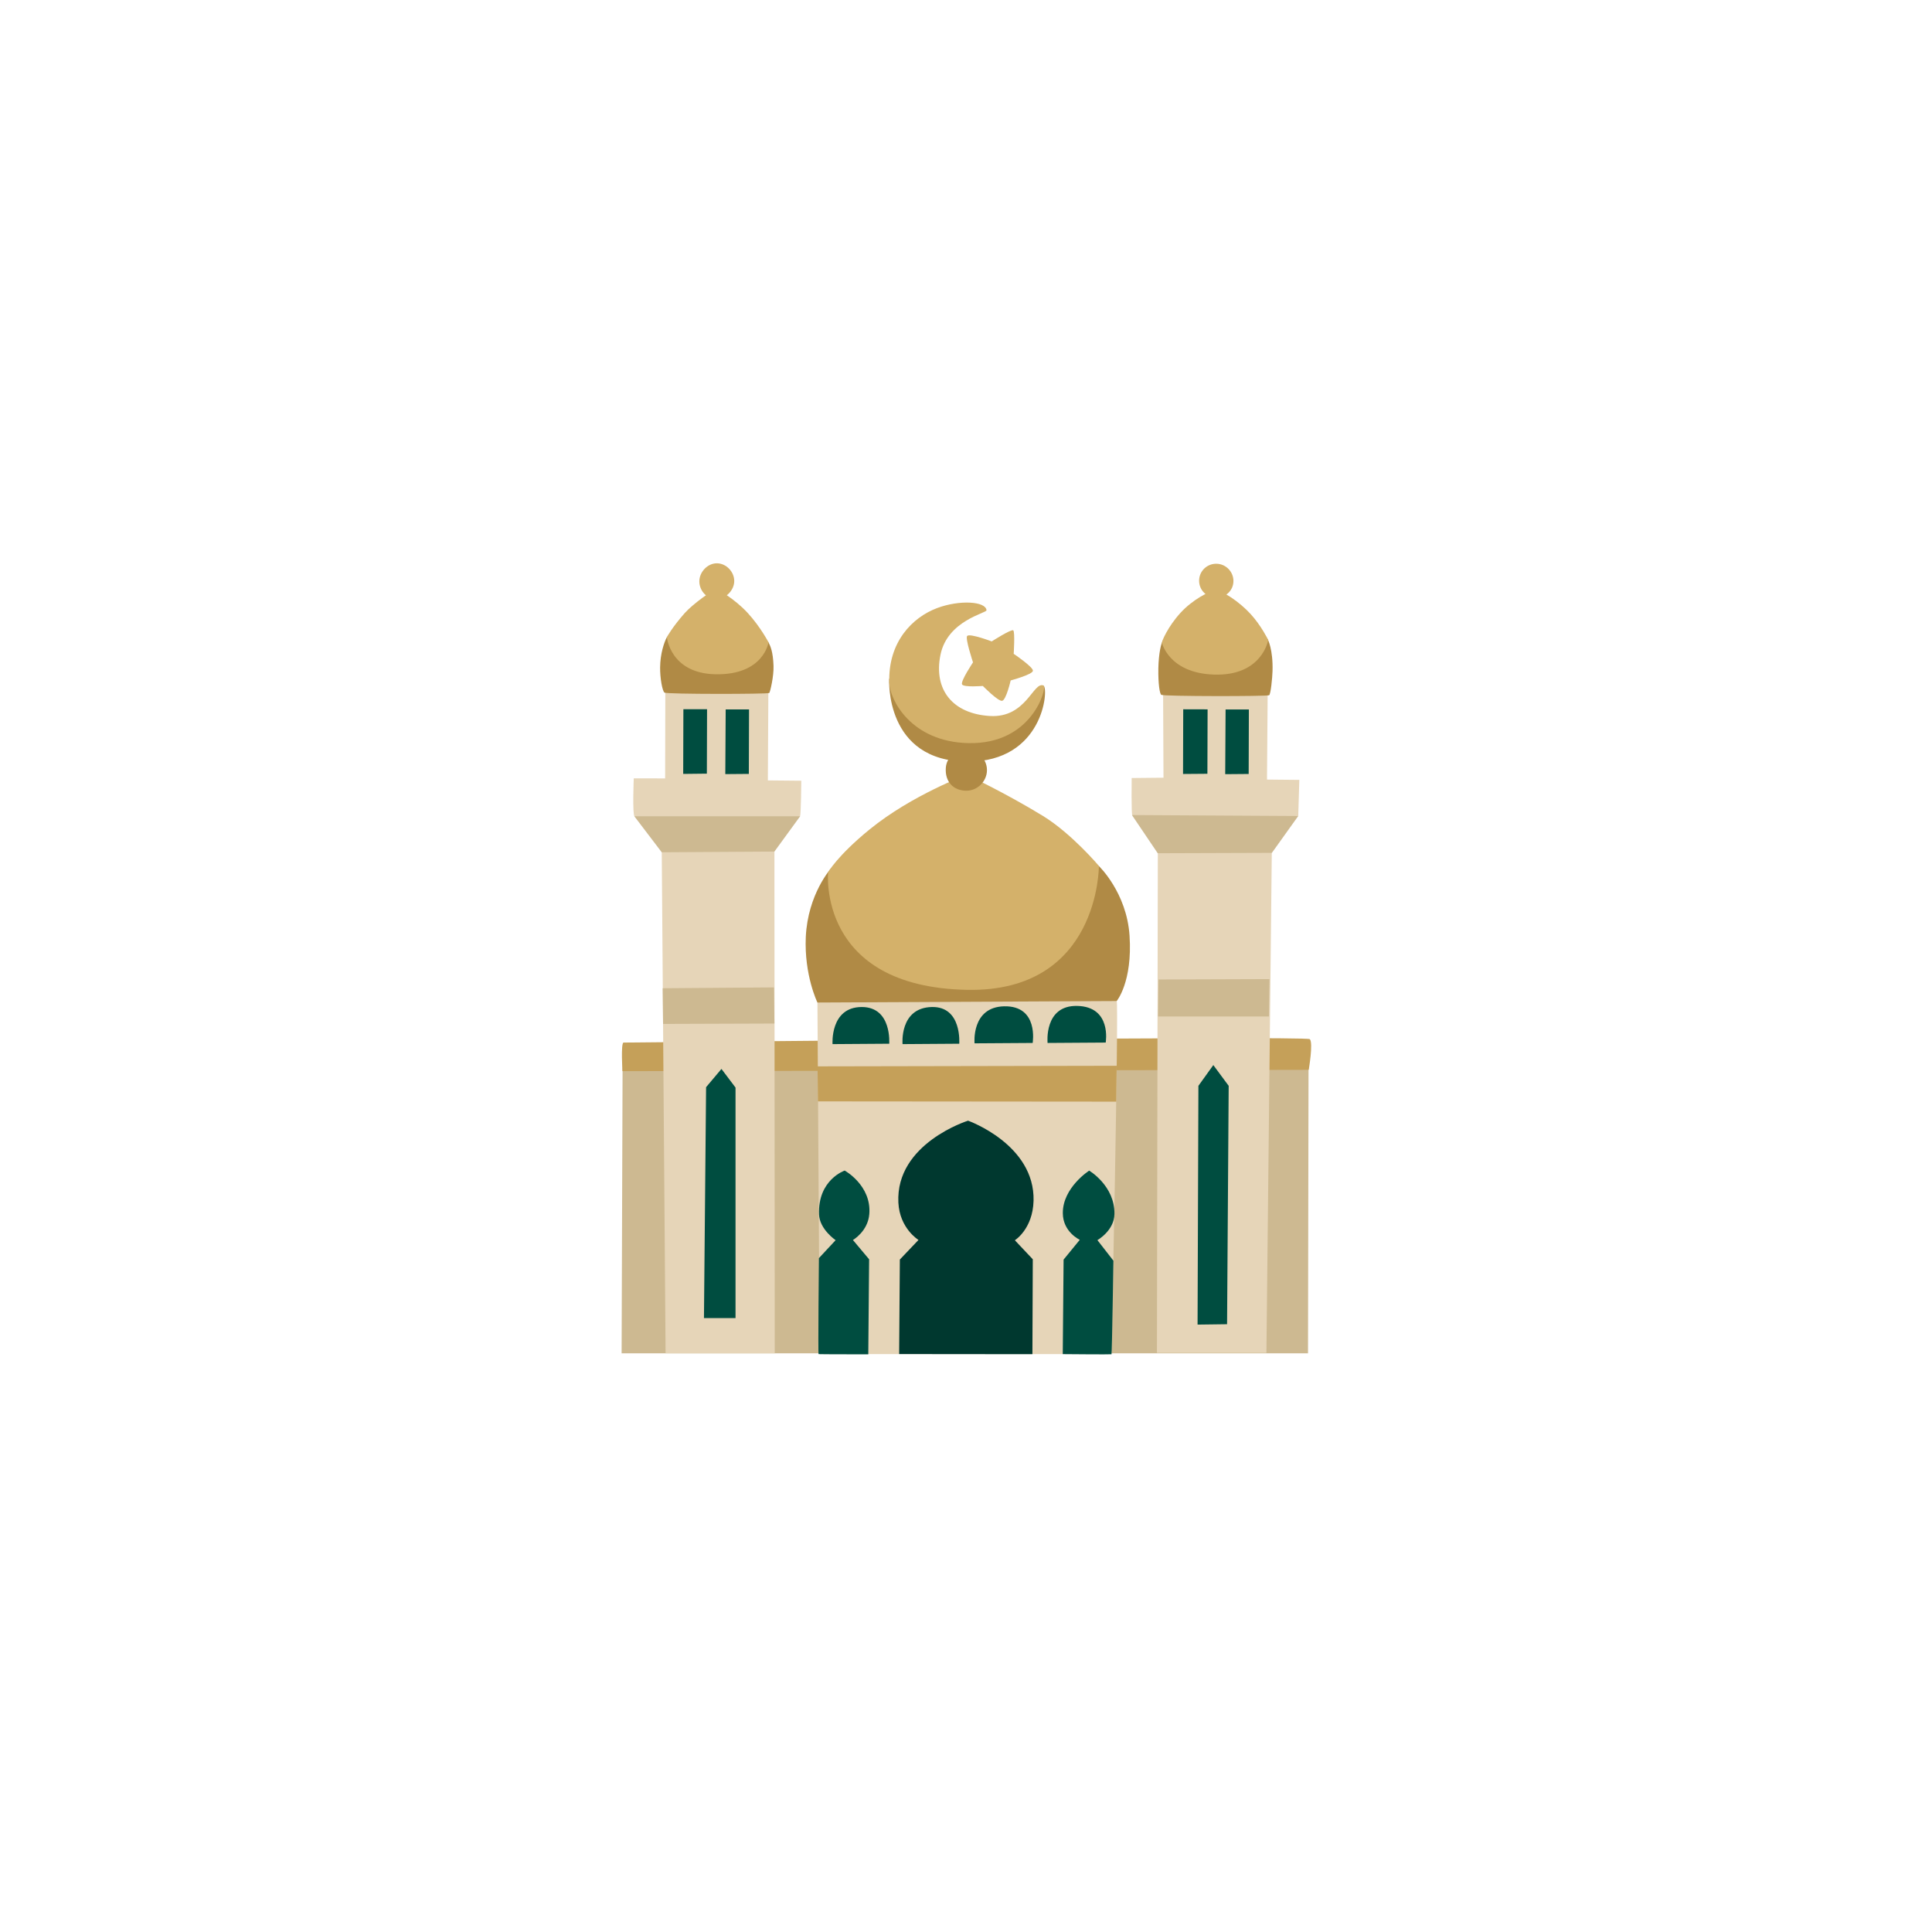
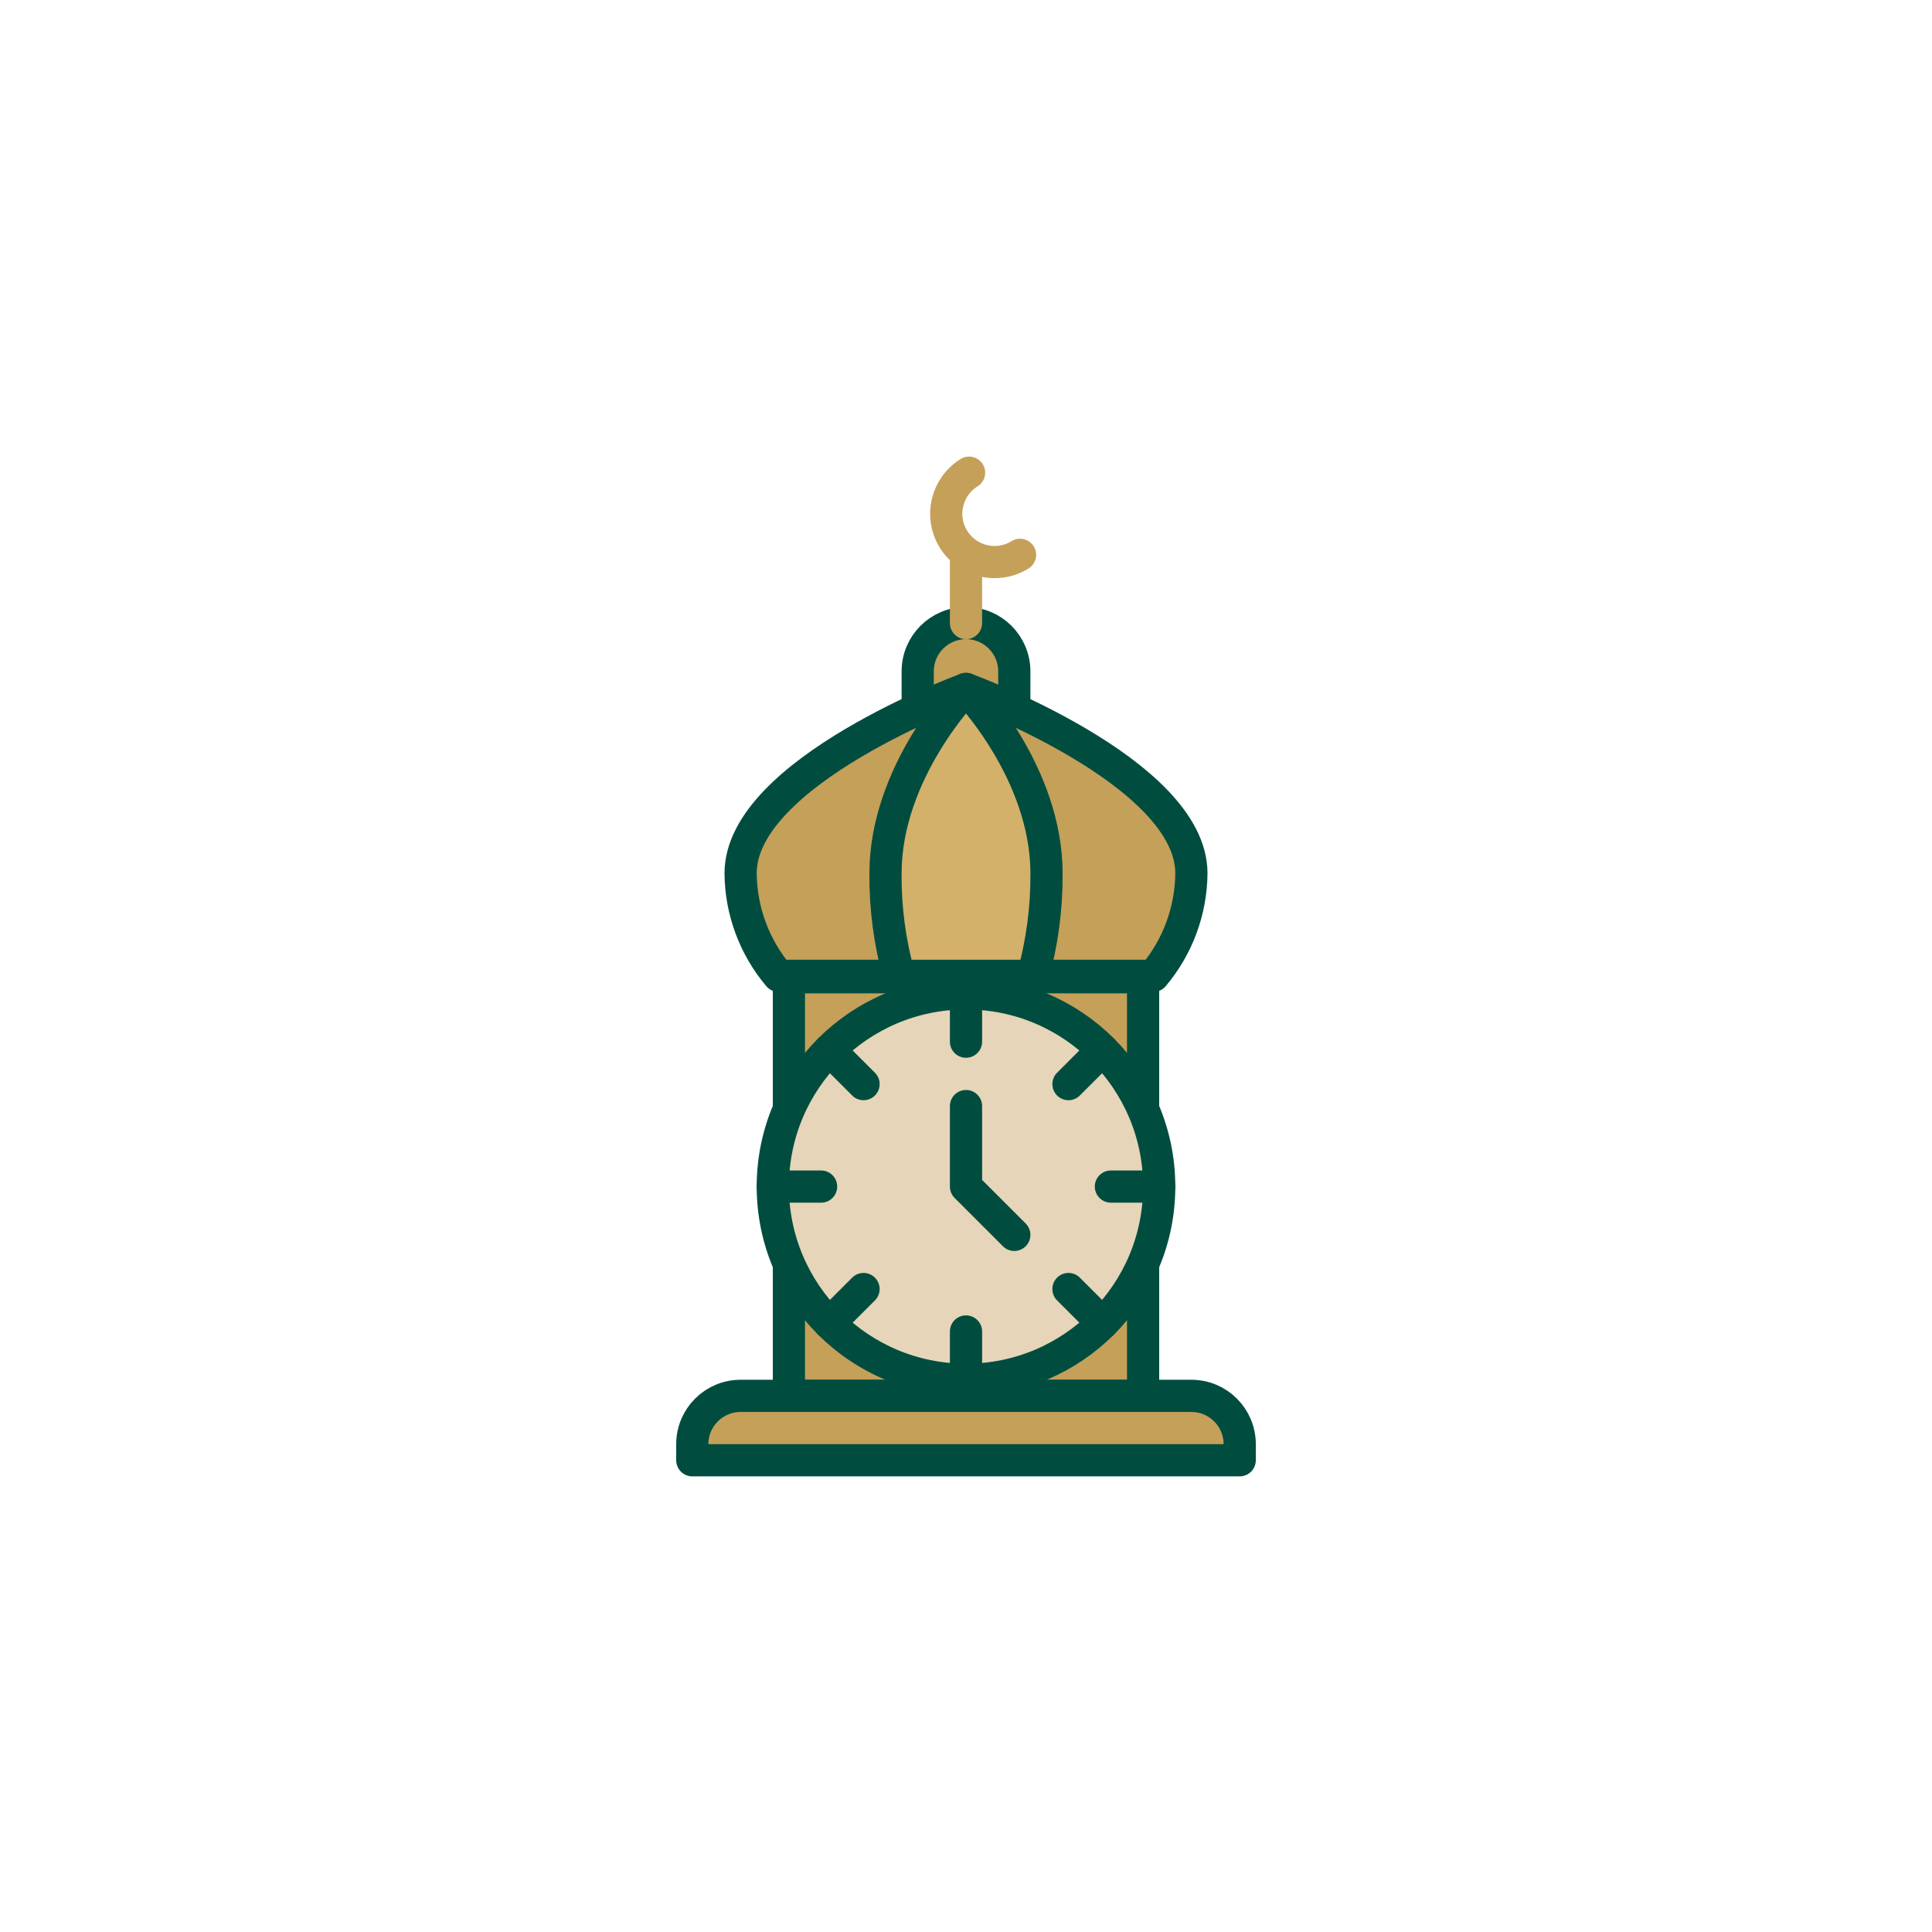
<svg xmlns="http://www.w3.org/2000/svg" width="1024" height="1024" viewBox="0 0 108 108">
-   <g transform="translate(31 31) scale(0.359375)">
-     <path fill="#CDB991" d="M10.43 124.25l.15-44.32l1.71-1.34h102.89l2.1.96l-.08 44.7z" />
-     <path fill="#C5A059" d="M10.72 75.91c-.42.14-.16 4.45-.16 4.45l106.75-.21s.73-4.21.17-4.77c-.56-.55-106.76.53-106.76.53z" />
-     <path fill="#E6D5B8" d="M94.66 21.59l.06 13.12l-4.95.05s-.07 5.72.1 5.78c.37.12 11.56 2.65 11.56 2.65l14.25-2.52l.17-5.62l-5.03-.05l.11-14.19l-11.3-.79l-4.97 1.57z" />
-     <path fill="#E6D5B8" d="M93.84 45.2l-.14 78.98h17.03l.86-79.98z" />
-     <path fill="#E6D5B8" d="M42.52 66.3s-1.63 3.14-1.63 3.37c0 .23.35 54.7.35 54.7h45.39s1.16-54.46.81-54.93c-.35-.46-44.92-3.14-44.92-3.14z" />
-     <path fill="#E6D5B8" d="M17.23 21.36l-.03 13.46l-4.88-.01s-.23 5.62.12 5.93c.52.46 14.94 2.69 14.94 2.69s10.57-2.14 10.81-2.71c.15-.36.19-5.54.19-5.54l-5.2-.05l.08-14.33l-9.66-.89l-6.37 1.45z" />
-     <path fill="#E6D5B8" d="M16.67 45.76l.6 78.49h16.98l-.05-79.16z" />
-     <path fill="#CDB991" d="M12.41 40.71H38.2l-4 5.49l-17.53.11z" />
-     <path fill="#CDB991" d="M16.82 67.46l17.31-.13l.07 5.62l-17.32.06z" />
-     <path fill="#004D40" d="M23.24 118.77h4.91V82.91l-2.19-2.9l-2.39 2.84z" />
-     <path fill="#004D40" d="M100.02 119.78l4.59-.06l.25-37.08l-2.39-3.23l-2.32 3.23z" />
-     <path fill="#CDB991" d="M93.95 66.1l-.07 5.75h17.25l.07-5.81z" />
-     <path fill="#CDB991" d="M93.82 46.46l17.76-.06l4.1-5.73l-25.87-.15z" />
-     <path fill="#C5A059" d="M40.97 85.06l-.06-5.45l46.53-.09l-.07 5.58z" />
-     <path fill="#004D40" d="M97.79 24.07l3.79.01l-.03 10.02l-3.79.03z" />
-     <path fill="#004D40" d="M104.38 24.1H108l-.03 10.03l-3.65.03z" />
-     <path fill="#004D40" d="M20.04 24.06h3.68l-.03 10.02l-3.68.04z" />
-     <path fill="#004D40" d="M26.62 24.09h3.63l-.03 10.03l-3.66.03z" />
-     <path fill="#004D40" d="M47.79 70.38c-4.96 0-4.55 5.77-4.55 5.77l8.82-.06c-.01 0 .45-5.71-4.27-5.71z" />
-     <path fill="#004D40" d="M54.13 76.15s-.52-5.65 4.55-5.77c4.73-.11 4.27 5.71 4.27 5.71l-8.82.06z" />
-     <path fill="#004D40" d="M85.73 75.91s.98-5.59-4.44-5.7c-5.2-.11-4.6 5.76-4.6 5.76l9.04-.06z" />
-     <path fill="#004D40" d="M74.37 75.97s.98-5.82-4.44-5.7c-5.14.12-4.6 5.76-4.6 5.76l9.04-.06z" />
-     <path fill="#004D40" d="M79.05 124.37l.13-14.7l2.52-3.08s-2.63-1.2-2.64-4.15c-.02-3.98 4.1-6.61 4.1-6.61s4 2.35 3.93 6.75c-.04 2.6-2.65 4.06-2.65 4.06l2.49 3.2s-.22 14.49-.3 14.55c-.09.05-7.58-.02-7.58-.02z" />
-     <path fill="#004D40" d="M41.07 124.37c-.1-.03.05-14.93.05-14.93l2.6-2.79s-2.5-1.7-2.58-4.01c-.2-5.4 3.99-6.82 3.99-6.82s4.18 2.3 3.83 6.75c-.21 2.72-2.55 4.05-2.55 4.05l2.52 3l-.13 14.78s-7.63 0-7.73-.03z" />
-     <path fill="#00382F" d="M64.32 88.06s-11.29 3.52-10.84 12.74c.2 4.04 3.13 5.81 3.13 5.81l-2.9 3.05l-.11 14.7l20.73.02l.06-14.76l-2.79-2.96s2.79-1.73 2.91-6.15c.21-8.76-10.19-12.45-10.19-12.45z" />
-     <path fill="#B08A45" d="M40.89 69.68l46.55-.23s2.48-2.96 2-10.18c-.45-6.73-4.79-10.84-4.79-10.84l-28.64.49l-13-.11s-3.61 3.97-3.93 10.66c-.27 5.96 1.81 10.21 1.81 10.21z" />
-     <path fill="#D4B16A" d="M64.11 34.26s-8.47 3.1-15.1 8.49c-5.04 4.11-6.46 6.67-6.46 6.67s-1.73 17.83 21.61 18.29c20.63.41 20.51-19.28 20.51-19.28s-4.23-5.03-8.71-7.78c-5.95-3.64-11.85-6.39-11.85-6.39z" />
-     <path fill="#B08A45" d="M67.26 33.53c0-1.73-1.4-3.13-3.12-3.13c-1.72 0-3.17 1.07-3.28 2.79c-.15 2.18 1.21 3.55 3.21 3.54c1.72.01 3.19-1.47 3.19-3.2z" />
-     <path fill="#B08A45" d="M54.43 15.99l-2.38 3.36s-.74 12.86 12.25 12.86c11.72 0 12.57-11.27 11.78-11.78c-.39-.26-5.49 5.84-5.72 5.9c-.23.06-9.18-.63-9.41-.92c-.22-.3-6.52-9.42-6.52-9.42z" />
-     <path fill="#D4B16A" d="M64.19 12.65c-.37.32.9 4.12.9 4.12s-1.99 2.97-1.7 3.44s3.23.23 3.23.23s2.37 2.42 3 2.31c.63-.12 1.33-3.17 1.33-3.17s3.41-.92 3.46-1.5c.06-.58-2.99-2.64-2.99-2.64s.22-3.42-.07-3.65c-.29-.24-3.35 1.72-3.35 1.72s-3.35-1.27-3.81-.86z" />
-     <path fill="#D4B16A" d="M67.19 8.66c.04.46-6.06 1.56-7.16 6.93c-1.12 5.49 1.96 9.18 7.68 9.52c5.71.35 6.75-5.48 8.37-4.730c.54.25-1.67 9.18-11.72 8.95c-8.9-.2-12.2-6.74-12.29-9.35c-.23-6.35 3.58-10.22 7.45-11.66c3.51-1.31 7.55-1.04 7.67.34z" />
-     <path fill="#B08A45" d="M94.38 21.82c.41.25 16.54.25 16.78.06c.24-.19.49-2.67.52-3.75c.1-3.39-.74-4.95-.74-4.95s-15.83-.33-16.21.06c-.39.39-.76 2.17-.81 4.45c-.04 2.5.22 3.98.46 4.13z" />
-     <path fill="#B08A45" d="M17.09 21.47c.32.27 16.16.25 16.31.06c.15-.19.72-2.63.66-4.23c-.08-2.23-.49-3.08-.79-3.66c-.62-1.21-15.36-1.62-15.8-.79s-1.03 2.59-1.05 4.7c-.02 1.62.33 3.63.67 3.92z" />
-     <path fill="#D4B16A" d="M27.95 4.12c0 1.45-1.35 2.81-2.81 2.81s-2.62-1.32-2.62-2.76s1.26-2.81 2.72-2.81c1.46 0 2.71 1.31 2.71 2.76z" />
-     <path fill="#D4B16A" d="M105.6 4.11c0 1.46-1.19 2.6-2.68 2.6s-2.66-1.18-2.66-2.64s1.18-2.64 2.66-2.64s2.68 1.22 2.68 2.68z" />
-     <path fill="#D4B16A" d="M94.47 13.69s1.04 4.73 8.06 4.98c7.56.27 8.48-5.39 8.48-5.39s-1.09-2.23-2.73-4.02c-1.74-1.91-4.4-3.67-5.43-3.67c-.95 0-3.69 1.5-5.49 3.48c-1.98 2.17-2.89 4.4-2.89 4.62z" />
-     <path fill="#D4B16A" d="M25.23 5.36c-.45 0-3.67 2.27-4.99 3.75c-1.92 2.17-2.77 3.730-2.77 3.73s.51 5.63 7.53 5.78c7.55.16 8.28-4.97 8.28-4.97s-1.24-2.39-3.23-4.56c-2.1-2.29-4.82-3.73-4.82-3.73z" />
+   <g transform="translate(29.7 24.93) scale(0.9)">
+     <g stroke="#004D40" stroke-width="2" stroke-linecap="round" stroke-linejoin="round">
+       <rect x="16" y="33" width="22" height="26" fill="#C5A059" />
+       <path d="M27,11h0a3,3,0,0,1,3,3v3H24V14a3,3,0,0,1,3-3Z" fill="#C5A059" />
+       <path d="M38.639,32.909A10,10,0,0,0,41,26.545c0-6.326-14-11.454-14-11.454S13,20.219,13,26.545a10,10,0,0,0,2.361,6.364Z" fill="#C5A059" />
+       <path d="M31.157,32.909A23.026,23.026,0,0,0,32,26.545c0-6.326-5-11.454-5-11.454s-5,5.128-5,11.454a23.026,23.026,0,0,0,.843,6.364Z" fill="#D4B16A" />
+       <path d="M13,59H41a3,3,0,0,1,3,3v1H10V62A3,3,0,0,1,13,59Z" fill="#C5A059" />
+       <path d="M27,11V7M27.191,1.66a3,3,0,0,0,3.166,5.1" fill="none" stroke="#C5A059" />
+       <circle cx="27" cy="46" r="12" fill="#E6D5B8" />
+       <path d="M27,34v3M27,55v3M15,46h3M36,46h3M18.515,37.515l2.121,2.121M35.485,37.515l-2.121,2.121M18.515,54.485l2.121-2.121M35.485,54.485l-2.121-2.121M27,41v5l3,3" fill="none" stroke="#004D40" />
+     </g>
  </g>
</svg>
